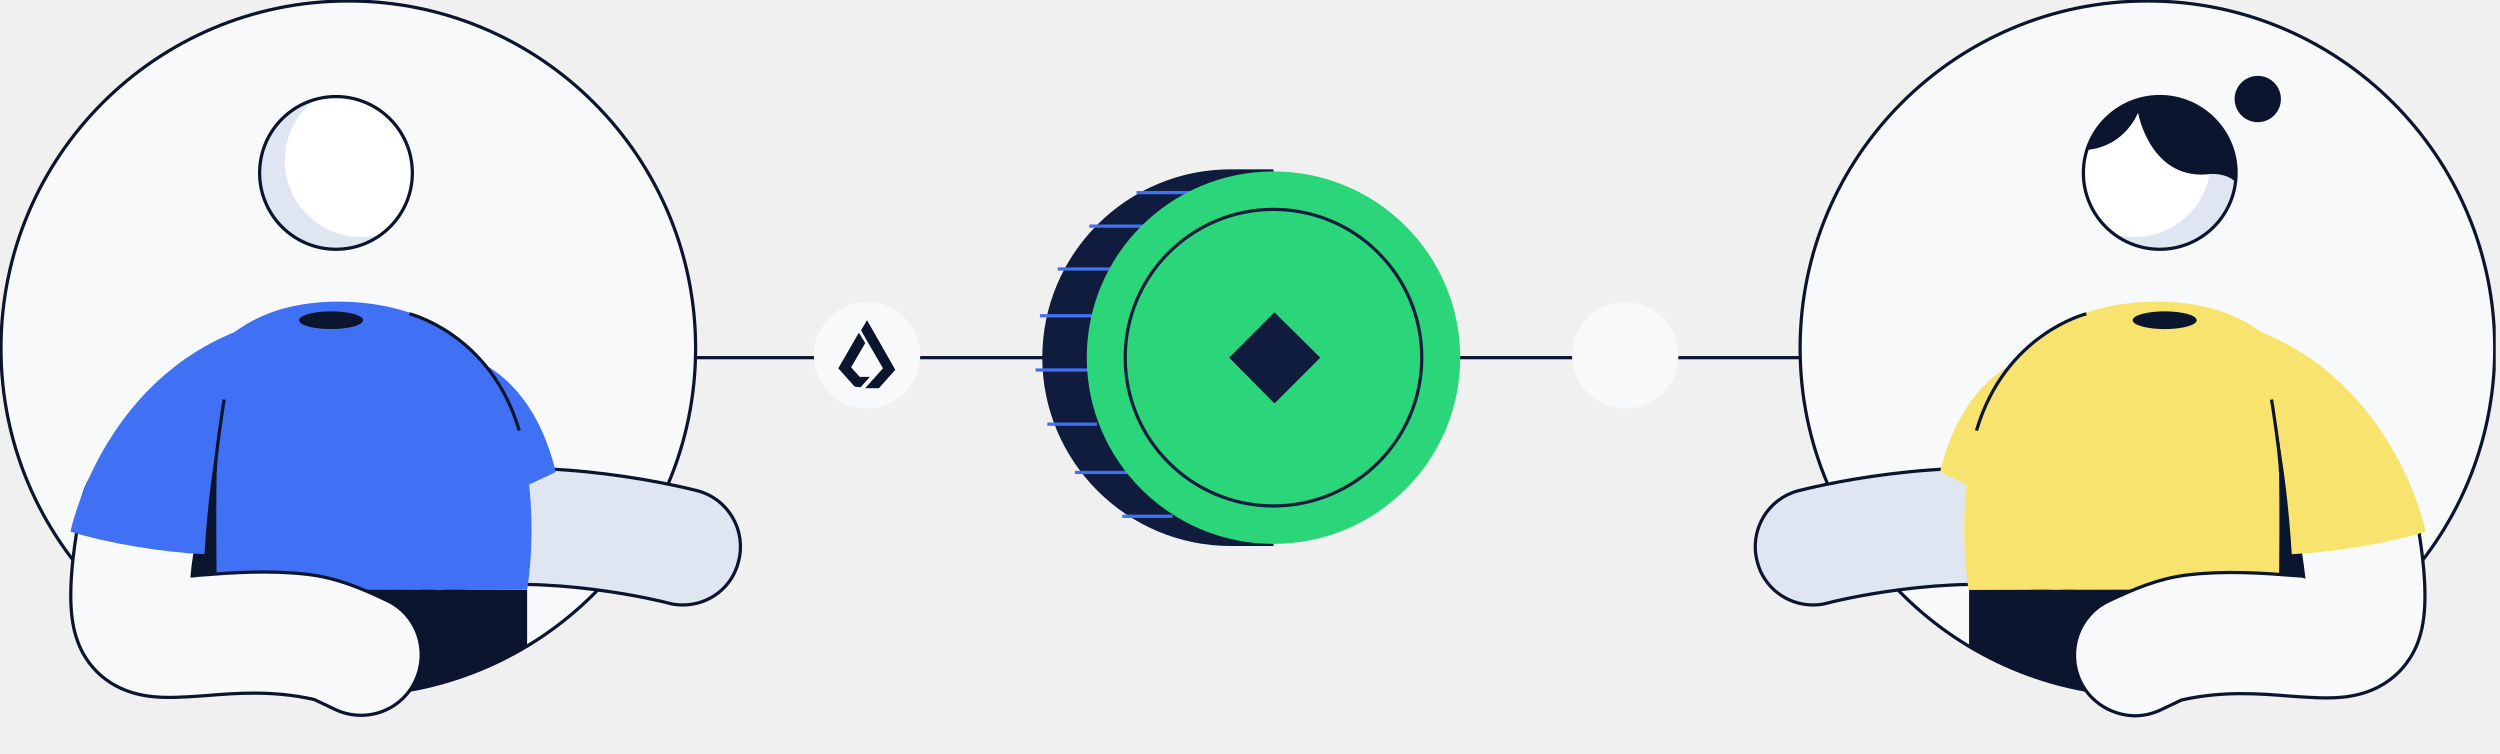
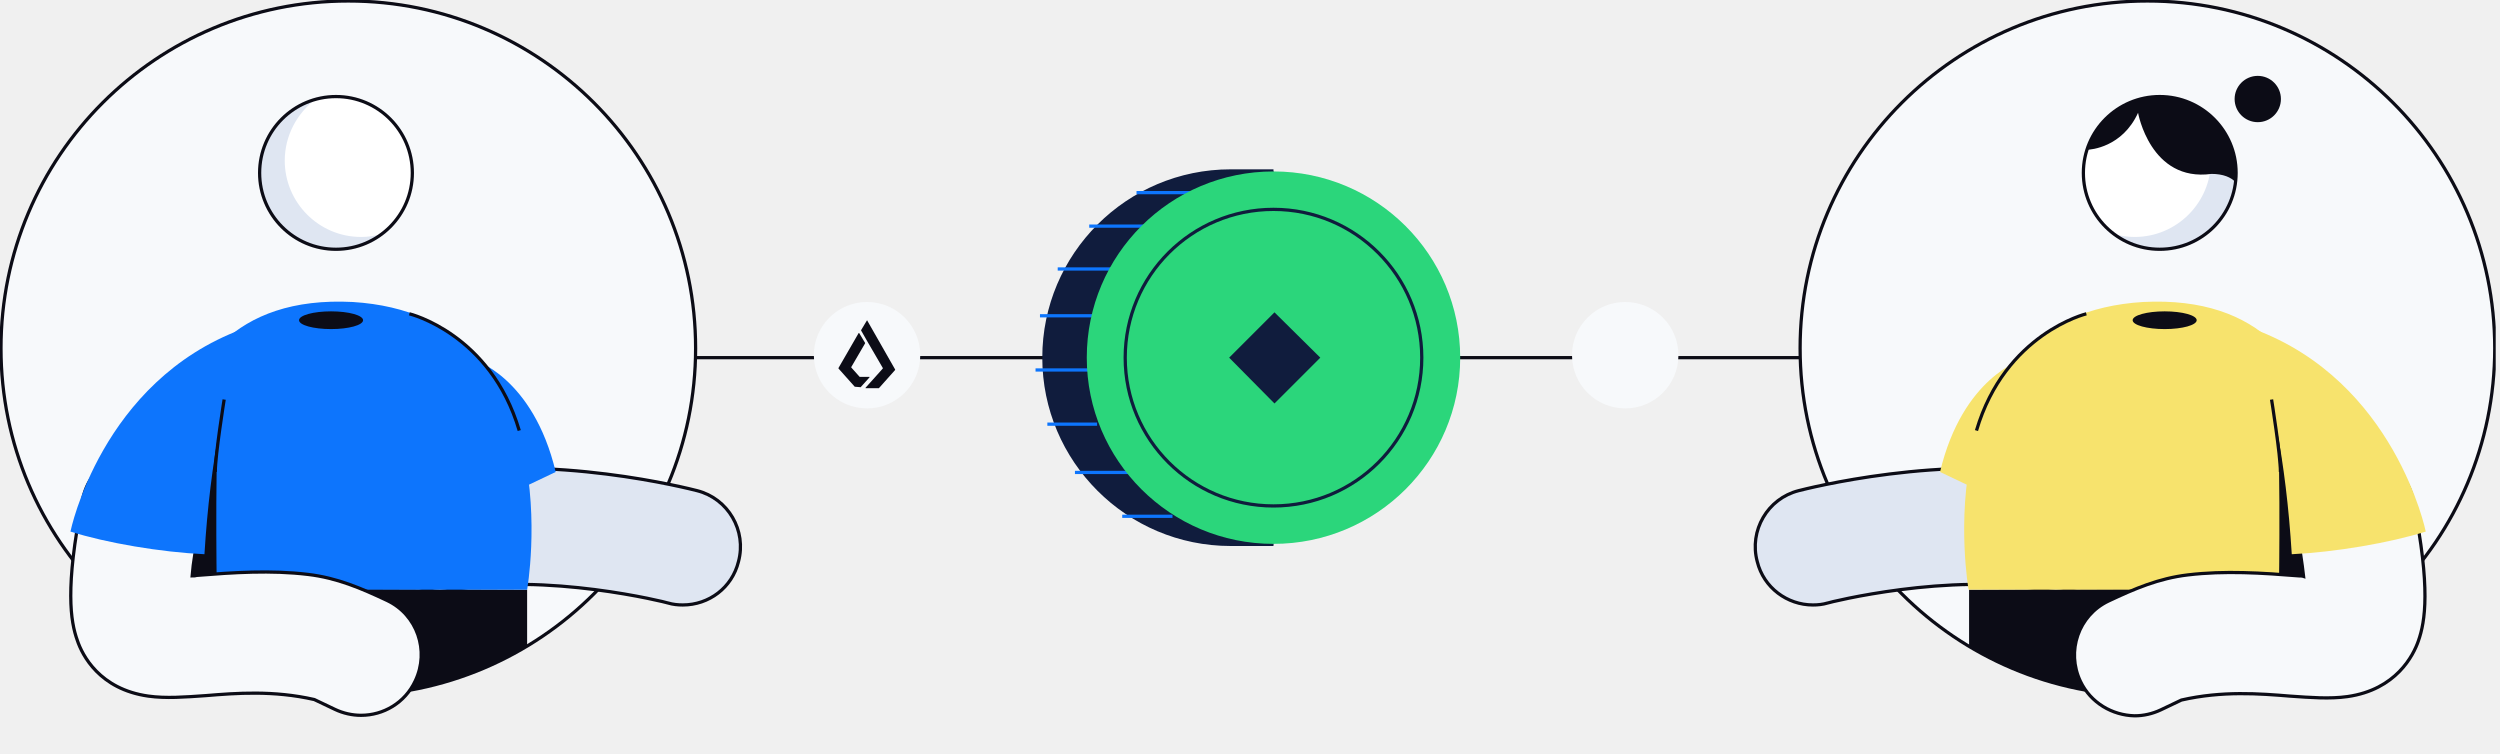
<svg xmlns="http://www.w3.org/2000/svg" width="385" height="116" viewBox="0 0 385 116" fill="none">
  <g clip-path="url(#clip0_4728_298868)">
-     <path d="M53.638 107.124C83.178 107.124 107.124 83.177 107.124 53.638C107.124 24.098 83.178 0.152 53.638 0.152C24.099 0.152 0.152 24.098 0.152 53.638C0.152 83.177 24.099 107.124 53.638 107.124Z" fill="#F7F9FB" stroke="#0C152E" stroke-width="0.5" stroke-miterlimit="10" />
+     <path d="M53.638 107.124C83.178 107.124 107.124 83.177 107.124 53.638C107.124 24.098 83.178 0.152 53.638 0.152C24.099 0.152 0.152 24.098 0.152 53.638C0.152 83.177 24.099 107.124 53.638 107.124Z" fill="#F7F9FB" stroke="#0C0C16" stroke-width="0.5" stroke-miterlimit="10" />
    <mask id="mask0_4728_298868" style="mask-type:luminance" maskUnits="userSpaceOnUse" x="25" y="90" width="57" height="26">
      <path d="M81.178 90.812V110.158L48.48 116L25.492 110.158V90.585" fill="white" />
    </mask>
    <g mask="url(#mask0_4728_298868)">
-       <path d="M53.638 107.124C83.178 107.124 107.124 83.177 107.124 53.638C107.124 24.098 83.178 0.152 53.638 0.152C24.099 0.152 0.152 24.098 0.152 53.638C0.152 83.177 24.099 107.124 53.638 107.124Z" fill="#0C152E" />
+       <path d="M53.638 107.124C83.178 107.124 107.124 83.177 107.124 53.638C107.124 24.098 83.178 0.152 53.638 0.152C24.099 0.152 0.152 24.098 0.152 53.638C0.152 83.177 24.099 107.124 53.638 107.124Z" fill="#0C0C16" />
    </g>
-     <path d="M105.151 93.164C104.392 93.164 103.634 93.088 102.875 92.861C102.723 92.785 84.06 88.081 69.418 90.888C68.887 90.964 68.28 91.04 67.749 91.04C63.5 91.04 59.783 88.081 58.948 83.757C58.038 78.901 61.224 74.197 66.08 73.287C84.743 69.721 106.441 75.335 107.351 75.563C112.131 76.777 115.014 81.708 113.724 86.488C112.738 90.509 109.172 93.164 105.151 93.164Z" fill="#DFE6F2" stroke="#0C152E" stroke-width="0.5" stroke-miterlimit="10" />
-     <path d="M72.908 55.383C72.908 55.383 82.088 58.038 85.578 72.68L80.798 74.956" fill="#4070F4" />
-     <path d="M26.478 90.812C26.478 90.812 17.298 44.609 54.321 46.506C88.612 48.63 81.177 90.812 81.177 90.812" fill="#4070F4" />
-     <path d="M50.982 50.679C53.706 50.679 55.913 50.067 55.913 49.313C55.913 48.559 53.706 47.948 50.982 47.948C48.259 47.948 46.051 48.559 46.051 49.313C46.051 50.067 48.259 50.679 50.982 50.679Z" fill="#0C152E" />
-     <path d="M33.382 90.585C33.382 90.585 33.003 65.018 33.989 62.211C33.989 62.211 24.809 90.585 27.465 90.585C30.12 90.585 33.382 90.585 33.382 90.585Z" fill="#0C152E" />
-     <path d="M55.611 110.158C54.245 110.158 52.879 109.855 51.59 109.248L48.403 107.73C42.106 106.289 36.34 106.744 31.712 107.124C28.45 107.351 25.567 107.579 22.836 107.199C15.325 106.137 12.67 100.902 11.911 98.626C10.849 95.668 10.015 90.509 12.67 77.156C13.96 70.632 19.195 70.935 19.27 70.708C20.636 65.776 20.484 64.714 25.416 66.08C30.347 67.445 32.699 67.445 31.257 72.377C31.257 72.528 32.092 74.577 30.954 80.115C30.195 83.984 29.74 86.715 29.588 88.688C29.816 88.688 30.044 88.688 30.271 88.612C35.961 88.157 41.727 87.778 47.417 88.46C51.893 88.991 55.611 90.585 59.631 92.481C64.259 94.681 66.156 100.22 63.956 104.848C62.363 108.262 59.025 110.158 55.611 110.158Z" fill="#F7F9FB" stroke="#0C152E" stroke-width="0.5" stroke-miterlimit="10" />
-     <path d="M10.85 81.86C10.85 81.86 15.553 58.721 37.327 50.679C34.748 60.314 32.396 70.48 31.485 85.35C24.809 85.046 16.312 83.605 10.85 81.86Z" fill="#4070F4" />
-     <path d="M63.045 48.327C63.045 48.327 75.563 51.362 79.963 66.307" stroke="#0C152E" stroke-width="0.5" stroke-miterlimit="10" />
-     <path d="M34.52 61.528C34.52 61.528 33.154 70.025 33.154 72.68" stroke="#0C152E" stroke-width="0.5" stroke-miterlimit="10" />
+     <path d="M105.151 93.164C104.392 93.164 103.634 93.088 102.875 92.861C102.723 92.785 84.06 88.081 69.418 90.888C68.887 90.964 68.28 91.04 67.749 91.04C63.5 91.04 59.783 88.081 58.948 83.757C58.038 78.901 61.224 74.197 66.08 73.287C84.743 69.721 106.441 75.335 107.351 75.563C112.131 76.777 115.014 81.708 113.724 86.488C112.738 90.509 109.172 93.164 105.151 93.164Z" fill="#DFE6F2" stroke="#0C0C16" stroke-width="0.5" stroke-miterlimit="10" />
+     <path d="M72.908 55.383C72.908 55.383 82.088 58.038 85.578 72.68L80.798 74.956" fill="#0D75FD" />
+     <path d="M26.478 90.812C26.478 90.812 17.298 44.609 54.321 46.506C88.612 48.63 81.177 90.812 81.177 90.812" fill="#0D75FD" />
+     <path d="M50.982 50.679C53.706 50.679 55.913 50.067 55.913 49.313C55.913 48.559 53.706 47.948 50.982 47.948C48.259 47.948 46.051 48.559 46.051 49.313C46.051 50.067 48.259 50.679 50.982 50.679Z" fill="#0C0C16" />
+     <path d="M33.382 90.585C33.382 90.585 33.003 65.018 33.989 62.211C33.989 62.211 24.809 90.585 27.465 90.585C30.12 90.585 33.382 90.585 33.382 90.585Z" fill="#0C0C16" />
+     <path d="M55.611 110.158C54.245 110.158 52.879 109.855 51.59 109.248L48.403 107.73C42.106 106.289 36.34 106.744 31.712 107.124C28.45 107.351 25.567 107.579 22.836 107.199C15.325 106.137 12.67 100.902 11.911 98.626C10.849 95.668 10.015 90.509 12.67 77.156C13.96 70.632 19.195 70.935 19.27 70.708C20.636 65.776 20.484 64.714 25.416 66.08C30.347 67.445 32.699 67.445 31.257 72.377C31.257 72.528 32.092 74.577 30.954 80.115C30.195 83.984 29.74 86.715 29.588 88.688C29.816 88.688 30.044 88.688 30.271 88.612C35.961 88.157 41.727 87.778 47.417 88.46C51.893 88.991 55.611 90.585 59.631 92.481C64.259 94.681 66.156 100.22 63.956 104.848C62.363 108.262 59.025 110.158 55.611 110.158Z" fill="#F7F9FB" stroke="#0C0C16" stroke-width="0.5" stroke-miterlimit="10" />
+     <path d="M10.85 81.86C10.85 81.86 15.553 58.721 37.327 50.679C34.748 60.314 32.396 70.48 31.485 85.35C24.809 85.046 16.312 83.605 10.85 81.86Z" fill="#0D75FD" />
+     <path d="M63.045 48.327C63.045 48.327 75.563 51.362 79.963 66.307" stroke="#0C0C16" stroke-width="0.5" stroke-miterlimit="10" />
+     <path d="M34.52 61.528C34.52 61.528 33.154 70.025 33.154 72.68" stroke="#0C0C16" stroke-width="0.5" stroke-miterlimit="10" />
    <path d="M51.742 38.389C58.236 38.389 63.501 33.124 63.501 26.629C63.501 20.135 58.236 14.87 51.742 14.87C45.247 14.87 39.982 20.135 39.982 26.629C39.982 33.124 45.247 38.389 51.742 38.389Z" fill="white" />
    <path d="M55.611 36.492C49.086 36.492 43.852 31.181 43.852 24.733C43.852 20.863 45.748 17.449 48.631 15.249C43.624 16.615 39.982 21.167 39.982 26.629C39.982 33.154 45.293 38.389 51.742 38.389C54.397 38.389 56.825 37.554 58.797 36.037C57.735 36.34 56.673 36.492 55.611 36.492Z" fill="#DFE6F2" />
-     <path d="M51.742 38.389C58.236 38.389 63.501 33.124 63.501 26.629C63.501 20.135 58.236 14.87 51.742 14.87C45.247 14.87 39.982 20.135 39.982 26.629C39.982 33.124 45.247 38.389 51.742 38.389Z" stroke="#0C152E" stroke-width="0.5" stroke-miterlimit="10" />
-     <path d="M300.054 55.079H107.125" stroke="#0C152E" stroke-width="0.5" stroke-miterlimit="10" />
-     <path d="M330.703 107.124C360.242 107.124 384.189 83.177 384.189 53.638C384.189 24.098 360.242 0.152 330.703 0.152C301.163 0.152 277.217 24.098 277.217 53.638C277.217 83.177 301.163 107.124 330.703 107.124Z" fill="#F7F9FB" stroke="#0C152E" stroke-width="0.5" stroke-miterlimit="10" />
-     <path d="M347.697 18.815C349.666 18.815 351.262 17.218 351.262 15.249C351.262 13.28 349.666 11.684 347.697 11.684C345.727 11.684 344.131 13.28 344.131 15.249C344.131 17.218 345.727 18.815 347.697 18.815Z" fill="#0C152E" />
+     <path d="M51.742 38.389C58.236 38.389 63.501 33.124 63.501 26.629C63.501 20.135 58.236 14.87 51.742 14.87C45.247 14.87 39.982 20.135 39.982 26.629C39.982 33.124 45.247 38.389 51.742 38.389Z" stroke="#0C0C16" stroke-width="0.5" stroke-miterlimit="10" />
+     <path d="M300.054 55.079H107.125" stroke="#0C0C16" stroke-width="0.5" stroke-miterlimit="10" />
+     <path d="M330.703 107.124C360.242 107.124 384.189 83.177 384.189 53.638C384.189 24.098 360.242 0.152 330.703 0.152C301.163 0.152 277.217 24.098 277.217 53.638C277.217 83.177 301.163 107.124 330.703 107.124Z" fill="#F7F9FB" stroke="#0C0C16" stroke-width="0.5" stroke-miterlimit="10" />
+     <path d="M347.697 18.815C349.666 18.815 351.262 17.218 351.262 15.249C351.262 13.28 349.666 11.684 347.697 11.684C345.727 11.684 344.131 13.28 344.131 15.249C344.131 17.218 345.727 18.815 347.697 18.815Z" fill="#0C0C16" />
    <mask id="mask1_4728_298868" style="mask-type:luminance" maskUnits="userSpaceOnUse" x="303" y="90" width="56" height="26">
      <path d="M303.238 90.812V110.158L335.861 116L358.848 110.158V90.585" fill="white" />
    </mask>
    <g mask="url(#mask1_4728_298868)">
-       <path d="M330.703 107.124C360.242 107.124 384.189 83.177 384.189 53.638C384.189 24.098 360.242 0.152 330.703 0.152C301.163 0.152 277.217 24.098 277.217 53.638C277.217 83.177 301.163 107.124 330.703 107.124Z" fill="#0C152E" />
+       <path d="M330.703 107.124C360.242 107.124 384.189 83.177 384.189 53.638C384.189 24.098 360.242 0.152 330.703 0.152C301.163 0.152 277.217 24.098 277.217 53.638C277.217 83.177 301.163 107.124 330.703 107.124Z" fill="#0C0C16" />
    </g>
-     <path d="M279.189 93.164C279.948 93.164 280.707 93.088 281.465 92.861C281.617 92.785 300.28 88.081 314.923 90.888C315.454 90.964 316.061 91.04 316.592 91.04C320.84 91.04 324.558 88.081 325.392 83.757C326.303 78.901 323.116 74.197 318.261 73.287C299.598 69.721 277.9 75.335 276.989 75.563C272.21 76.777 269.327 81.708 270.617 86.488C271.603 90.509 275.244 93.164 279.189 93.164Z" fill="#DFE6F2" stroke="#0C152E" stroke-width="0.5" stroke-miterlimit="10" />
+     <path d="M279.189 93.164C279.948 93.164 280.707 93.088 281.465 92.861C281.617 92.785 300.28 88.081 314.923 90.888C315.454 90.964 316.061 91.04 316.592 91.04C320.84 91.04 324.558 88.081 325.392 83.757C326.303 78.901 323.116 74.197 318.261 73.287C299.598 69.721 277.9 75.335 276.989 75.563C272.21 76.777 269.327 81.708 270.617 86.488C271.603 90.509 275.244 93.164 279.189 93.164Z" fill="#DFE6F2" stroke="#0C0C16" stroke-width="0.5" stroke-miterlimit="10" />
    <path d="M311.433 55.383C311.433 55.383 302.254 58.038 298.764 72.68L303.543 74.956" fill="#F7E36D" />
    <path d="M357.862 90.812C357.862 90.812 367.042 44.609 330.019 46.506C295.728 48.63 303.163 90.812 303.163 90.812" fill="#F7E36D" />
-     <path d="M333.359 50.679C336.083 50.679 338.29 50.067 338.29 49.313C338.29 48.559 336.083 47.948 333.359 47.948C330.636 47.948 328.428 48.559 328.428 49.313C328.428 50.067 330.636 50.679 333.359 50.679Z" fill="#0C152E" />
-     <path d="M350.959 90.585C350.959 90.585 351.338 65.018 350.352 62.211C350.352 62.211 359.531 90.585 356.876 90.585C354.145 90.585 350.959 90.585 350.959 90.585Z" fill="#0C152E" />
-     <path d="M320.385 104.923C318.185 100.296 320.082 94.757 324.71 92.557C328.731 90.661 332.448 89.067 336.924 88.536C342.614 87.853 348.38 88.233 354.07 88.688C354.298 88.688 354.525 88.688 354.753 88.764C354.525 86.791 354.146 84.06 353.387 80.191C352.249 74.729 353.16 72.604 353.084 72.453C351.718 67.521 353.994 67.521 358.925 66.156C363.857 64.79 363.705 65.852 365.071 70.784C365.147 71.011 370.305 70.708 371.671 77.232C374.326 90.585 373.492 95.668 372.43 98.702C371.671 100.903 369.016 106.213 361.505 107.275C358.774 107.655 355.891 107.427 352.629 107.199C348.001 106.82 342.235 106.365 335.938 107.806L332.752 109.324C331.462 109.931 330.096 110.234 328.731 110.234C325.317 110.158 321.978 108.262 320.385 104.923Z" fill="#F7F9FB" stroke="#0C152E" stroke-width="0.5" stroke-miterlimit="10" />
+     <path d="M333.359 50.679C336.083 50.679 338.29 50.067 338.29 49.313C338.29 48.559 336.083 47.948 333.359 47.948C330.636 47.948 328.428 48.559 328.428 49.313C328.428 50.067 330.636 50.679 333.359 50.679Z" fill="#0C0C16" />
+     <path d="M350.959 90.585C350.959 90.585 351.338 65.018 350.352 62.211C350.352 62.211 359.531 90.585 356.876 90.585C354.145 90.585 350.959 90.585 350.959 90.585Z" fill="#0C0C16" />
+     <path d="M320.385 104.923C318.185 100.296 320.082 94.757 324.71 92.557C328.731 90.661 332.448 89.067 336.924 88.536C342.614 87.853 348.38 88.233 354.07 88.688C354.298 88.688 354.525 88.688 354.753 88.764C354.525 86.791 354.146 84.06 353.387 80.191C352.249 74.729 353.16 72.604 353.084 72.453C351.718 67.521 353.994 67.521 358.925 66.156C363.857 64.79 363.705 65.852 365.071 70.784C365.147 71.011 370.305 70.708 371.671 77.232C374.326 90.585 373.492 95.668 372.43 98.702C371.671 100.903 369.016 106.213 361.505 107.275C358.774 107.655 355.891 107.427 352.629 107.199C348.001 106.82 342.235 106.365 335.938 107.806L332.752 109.324C331.462 109.931 330.096 110.234 328.731 110.234C325.317 110.158 321.978 108.262 320.385 104.923Z" fill="#F7F9FB" stroke="#0C0C16" stroke-width="0.5" stroke-miterlimit="10" />
    <path d="M373.567 81.86C373.567 81.86 368.864 58.721 347.09 50.679C349.669 60.314 352.021 70.48 352.932 85.35C359.532 85.046 368.029 83.605 373.567 81.86Z" fill="#F7E36D" />
-     <path d="M321.295 48.327C321.295 48.327 308.777 51.362 304.377 66.307" stroke="#0C152E" stroke-width="0.5" stroke-miterlimit="10" />
-     <path d="M349.82 61.528C349.82 61.528 351.186 70.025 351.186 72.68" stroke="#0C152E" stroke-width="0.5" stroke-miterlimit="10" />
+     <path d="M321.295 48.327C321.295 48.327 308.777 51.362 304.377 66.307" stroke="#0C0C16" stroke-width="0.5" stroke-miterlimit="10" />
+     <path d="M349.82 61.528C349.82 61.528 351.186 70.025 351.186 72.68" stroke="#0C0C16" stroke-width="0.5" stroke-miterlimit="10" />
    <path d="M332.599 38.388C339.094 38.388 344.358 33.124 344.358 26.629C344.358 20.135 339.094 14.87 332.599 14.87C326.105 14.87 320.84 20.135 320.84 26.629C320.84 33.124 326.105 38.388 332.599 38.388Z" fill="white" />
    <path d="M328.729 36.492C335.254 36.492 340.489 31.181 340.489 24.732C340.489 20.863 338.592 17.449 335.709 15.249C340.716 16.615 344.358 21.167 344.358 26.629C344.358 33.154 339.047 38.388 332.599 38.388C329.943 38.388 327.515 37.554 325.543 36.036C326.605 36.34 327.667 36.492 328.729 36.492Z" fill="#DFE6F2" />
-     <path d="M332.599 14.794C339.124 14.794 344.359 20.105 344.359 26.553C344.359 27.084 344.359 27.54 344.283 28.071C343.6 27.312 342.386 26.781 340.565 26.781C331.158 28.071 329.261 17.373 329.261 17.373C326.833 22.684 321.978 23.063 321.371 23.063C322.888 18.284 327.365 14.794 332.599 14.794Z" fill="#0C152E" />
-     <path d="M332.599 38.388C339.094 38.388 344.358 33.124 344.358 26.629C344.358 20.135 339.094 14.87 332.599 14.87C326.105 14.87 320.84 20.135 320.84 26.629C320.84 33.124 326.105 38.388 332.599 38.388Z" stroke="#0C152E" stroke-width="0.5" stroke-miterlimit="10" />
+     <path d="M332.599 14.794C339.124 14.794 344.359 20.105 344.359 26.553C344.359 27.084 344.359 27.54 344.283 28.071C343.6 27.312 342.386 26.781 340.565 26.781C331.158 28.071 329.261 17.373 329.261 17.373C326.833 22.684 321.978 23.063 321.371 23.063C322.888 18.284 327.365 14.794 332.599 14.794Z" fill="#0C0C16" />
+     <path d="M332.599 38.388C339.094 38.388 344.358 33.124 344.358 26.629C344.358 20.135 339.094 14.87 332.599 14.87C326.105 14.87 320.84 20.135 320.84 26.629C320.84 33.124 326.105 38.388 332.599 38.388Z" stroke="#0C0C16" stroke-width="0.5" stroke-miterlimit="10" />
    <path d="M196.116 26.326H189.515C173.659 26.326 160.762 39.223 160.762 55.079C160.762 70.935 173.659 83.833 189.515 83.833H196.116" fill="#101C3D" />
    <path d="M196.116 26.326H189.515C173.659 26.326 160.762 39.223 160.762 55.079C160.762 70.935 173.659 83.833 189.515 83.833H196.116" stroke="#101C3D" stroke-width="0.5" stroke-miterlimit="10" />
-     <path d="M180.563 79.508H172.824" stroke="#4070F4" stroke-width="0.5" stroke-miterlimit="10" />
-     <path d="M173.81 72.756H165.541" stroke="#4070F4" stroke-width="0.5" stroke-miterlimit="10" />
-     <path d="M168.955 65.321H161.293" stroke="#4070F4" stroke-width="0.5" stroke-miterlimit="10" />
-     <path d="M167.742 56.976H159.473" stroke="#4070F4" stroke-width="0.5" stroke-miterlimit="10" />
-     <path d="M168.35 48.63H160.156" stroke="#4070F4" stroke-width="0.5" stroke-miterlimit="10" />
-     <path d="M183.598 29.664H175.025" stroke="#4070F4" stroke-width="0.5" stroke-miterlimit="10" />
-     <path d="M176.998 34.823H167.742" stroke="#4070F4" stroke-width="0.5" stroke-miterlimit="10" />
-     <path d="M171.384 41.423H162.887" stroke="#4070F4" stroke-width="0.5" stroke-miterlimit="10" />
+     <path d="M180.563 79.508H172.824" stroke="#0D75FD" stroke-width="0.5" stroke-miterlimit="10" />
+     <path d="M173.81 72.756H165.541" stroke="#0D75FD" stroke-width="0.5" stroke-miterlimit="10" />
+     <path d="M168.955 65.321H161.293" stroke="#0D75FD" stroke-width="0.5" stroke-miterlimit="10" />
+     <path d="M167.742 56.976H159.473" stroke="#0D75FD" stroke-width="0.5" stroke-miterlimit="10" />
+     <path d="M168.35 48.63H160.156" stroke="#0D75FD" stroke-width="0.5" stroke-miterlimit="10" />
+     <path d="M183.598 29.664H175.025" stroke="#0D75FD" stroke-width="0.5" stroke-miterlimit="10" />
+     <path d="M176.998 34.823H167.742" stroke="#0D75FD" stroke-width="0.5" stroke-miterlimit="10" />
+     <path d="M171.384 41.423H162.887" stroke="#0D75FD" stroke-width="0.5" stroke-miterlimit="10" />
    <path d="M196.117 83.757C211.997 83.757 224.87 70.917 224.87 55.079C224.87 39.241 211.997 26.401 196.117 26.401C180.237 26.401 167.363 39.241 167.363 55.079C167.363 70.917 180.237 83.757 196.117 83.757Z" fill="#2BD67B" />
    <path d="M196.117 77.915C208.729 77.915 218.953 67.691 218.953 55.079C218.953 42.467 208.729 32.243 196.117 32.243C183.505 32.243 173.281 42.467 173.281 55.079C173.281 67.691 183.505 77.915 196.117 77.915Z" stroke="#101C3D" stroke-width="0.5" stroke-miterlimit="10" />
    <path d="M196.269 48.099L203.324 55.079L196.269 62.135L189.289 55.079L196.269 48.099Z" fill="#101C3D" />
    <path d="M133.526 62.893C138.051 62.893 141.719 59.225 141.719 54.7C141.719 50.175 138.051 46.506 133.526 46.506C129 46.506 125.332 50.175 125.332 54.7C125.332 59.225 129 62.893 133.526 62.893Z" fill="#F7F9FB" />
-     <path d="M132.539 59.631L133.905 58.114V58.038H132.387L131.098 56.596C131.098 56.596 131.098 56.596 131.098 56.521L133.222 52.879C133.222 52.879 133.222 52.879 133.222 52.803L132.311 51.286H132.236L129.125 56.672C129.125 56.672 129.125 56.672 129.125 56.748L131.629 59.555L132.539 59.631Z" fill="#0C152E" />
-     <path d="M133.526 49.313L132.615 50.831C132.615 50.831 132.615 50.831 132.615 50.906L133.526 52.5L135.953 56.672C135.953 56.672 135.953 56.672 135.953 56.748L134.664 58.19L133.298 59.707V59.783H135.346L137.85 56.976C137.85 56.976 137.85 56.976 137.85 56.9L133.526 49.313Z" fill="#0C152E" />
+     <path d="M132.539 59.631L133.905 58.114V58.038H132.387L131.098 56.596C131.098 56.596 131.098 56.596 131.098 56.521L133.222 52.879C133.222 52.879 133.222 52.879 133.222 52.803L132.311 51.286H132.236L129.125 56.672C129.125 56.672 129.125 56.672 129.125 56.748L131.629 59.555L132.539 59.631Z" fill="#0C0C16" />
+     <path d="M133.526 49.313L132.615 50.831C132.615 50.831 132.615 50.831 132.615 50.906L133.526 52.5L135.953 56.672C135.953 56.672 135.953 56.672 135.953 56.748L134.664 58.19L133.298 59.707V59.783H135.346L137.85 56.976C137.85 56.976 137.85 56.976 137.85 56.9L133.526 49.313Z" fill="#0C0C16" />
    <path d="M250.283 62.893C254.809 62.893 258.477 59.225 258.477 54.7C258.477 50.175 254.809 46.506 250.283 46.506C245.758 46.506 242.09 50.175 242.09 54.7C242.09 59.225 245.758 62.893 250.283 62.893Z" fill="#F7F9FB" />
  </g>
  <defs>
    <clipPath id="clip0_4728_298868">
      <rect width="384.34" height="116" fill="white" />
    </clipPath>
  </defs>
</svg>
